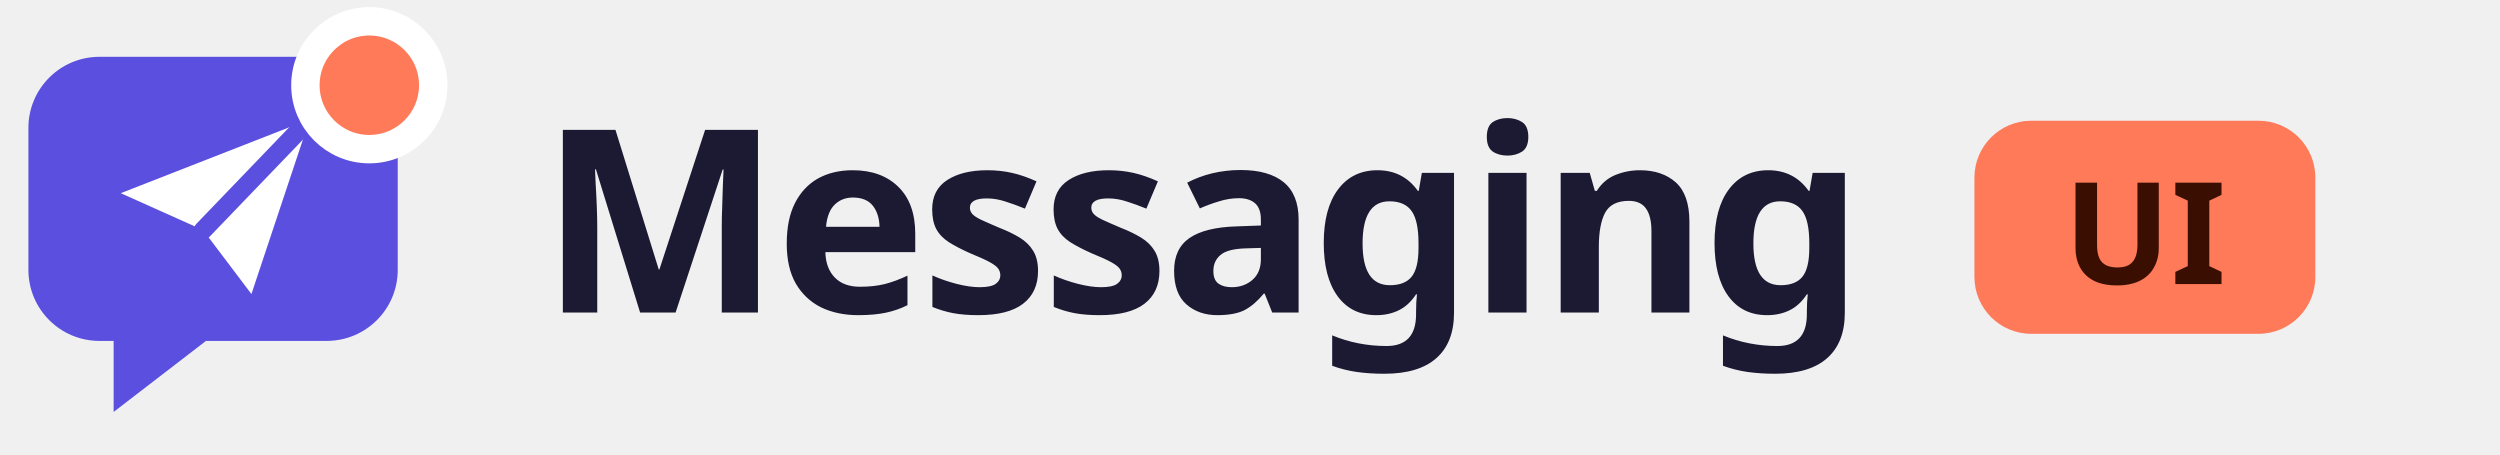
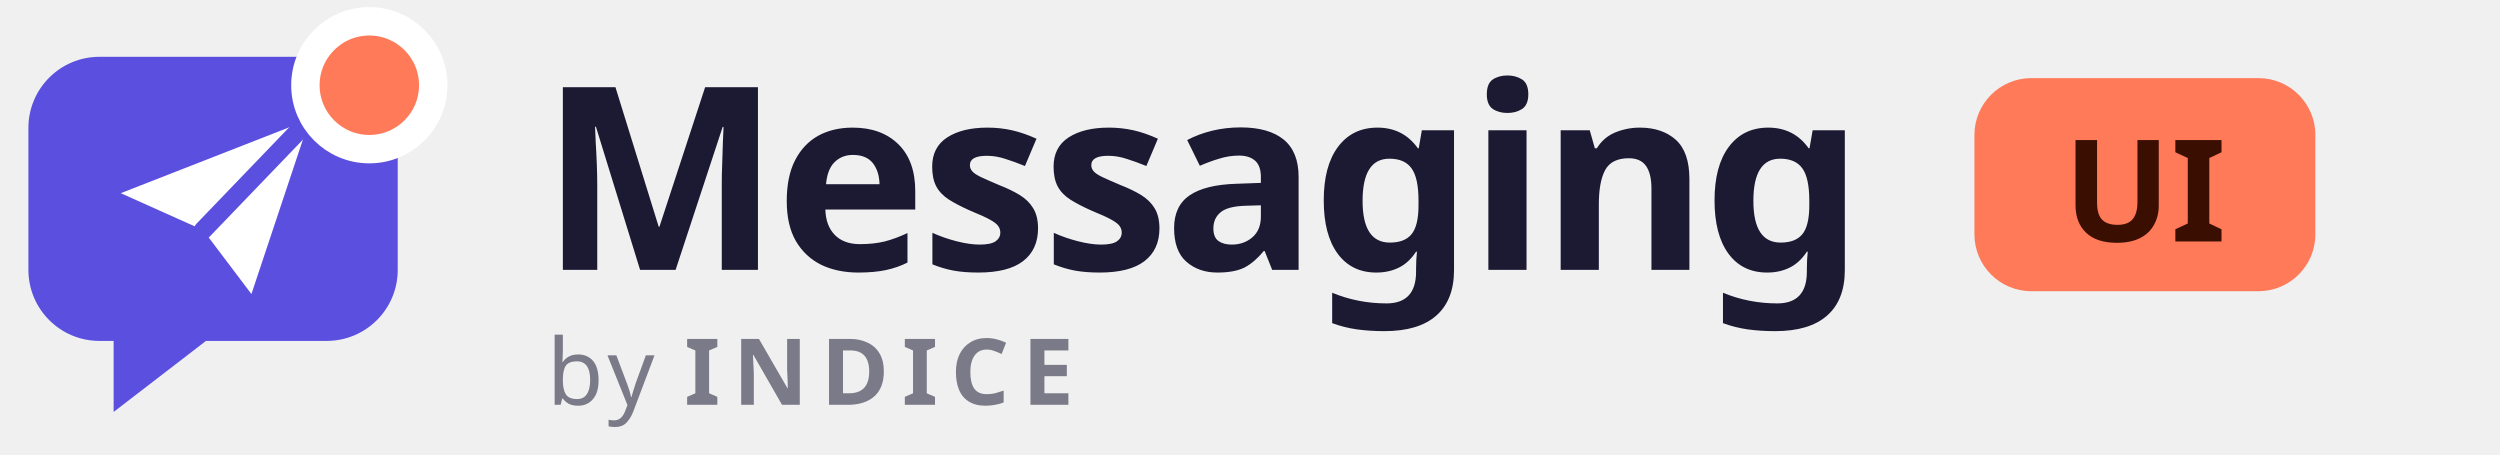
<svg xmlns="http://www.w3.org/2000/svg" viewBox="0 0 176 32">
  <path d="M7 4h16a5 5 0 0 1 5 5v10a5 5 0 0 1-5 5h-8.5L8 29v-5H7a5 5 0 0 1-5-5V9a5 5 0 0 1 5-5Z" fill="#5b4fe0" />
  <path d="M8.5 13.6 21.8 8.4l-4.1 12.3-3.4-4.5Z" fill="#ffffff" />
  <path d="m14.3 16.2 7.5-7.8" stroke="#5b4fe0" stroke-width="1.3" stroke-linecap="round" />
  <circle cx="26" cy="6" r="4.5" fill="#ff7a59" stroke="#ffffff" stroke-width="2" />
-   <text x="38" y="22" font-family="Manrope, 'Segoe UI', sans-serif" font-size="18" font-weight="800" fill="#1c1a33" letter-spacing="-0.4">Messaging</text>
-   <rect x="139" y="8.5" width="24" height="15" rx="4" fill="#ff7a59" />
-   <text x="151" y="20" text-anchor="middle" font-family="Manrope, 'Segoe UI', sans-serif" font-size="10" font-weight="800" fill="#3a0f02">UI</text>
+   <text x="38" y="19" font-family="Manrope, 'Segoe UI', sans-serif" font-size="18" font-weight="800" fill="#1c1a33" letter-spacing="-0.4">Messaging</text>
+   <rect x="139" y="5.5" width="24" height="15" rx="4" fill="#ff7a59" />
+   <text x="151" y="17" text-anchor="middle" font-family="Manrope, 'Segoe UI', sans-serif" font-size="10" font-weight="800" fill="#3a0f02">UI</text>
+   <text x="38.5" y="28.5" font-family="Manrope, 'Segoe UI', sans-serif" font-size="6.5" font-weight="500" fill="#1c1a33" fill-opacity="0.55" letter-spacing="0.4">by <tspan font-weight="800" letter-spacing="0.9">INDICE</tspan>
+   </text>
</svg>
